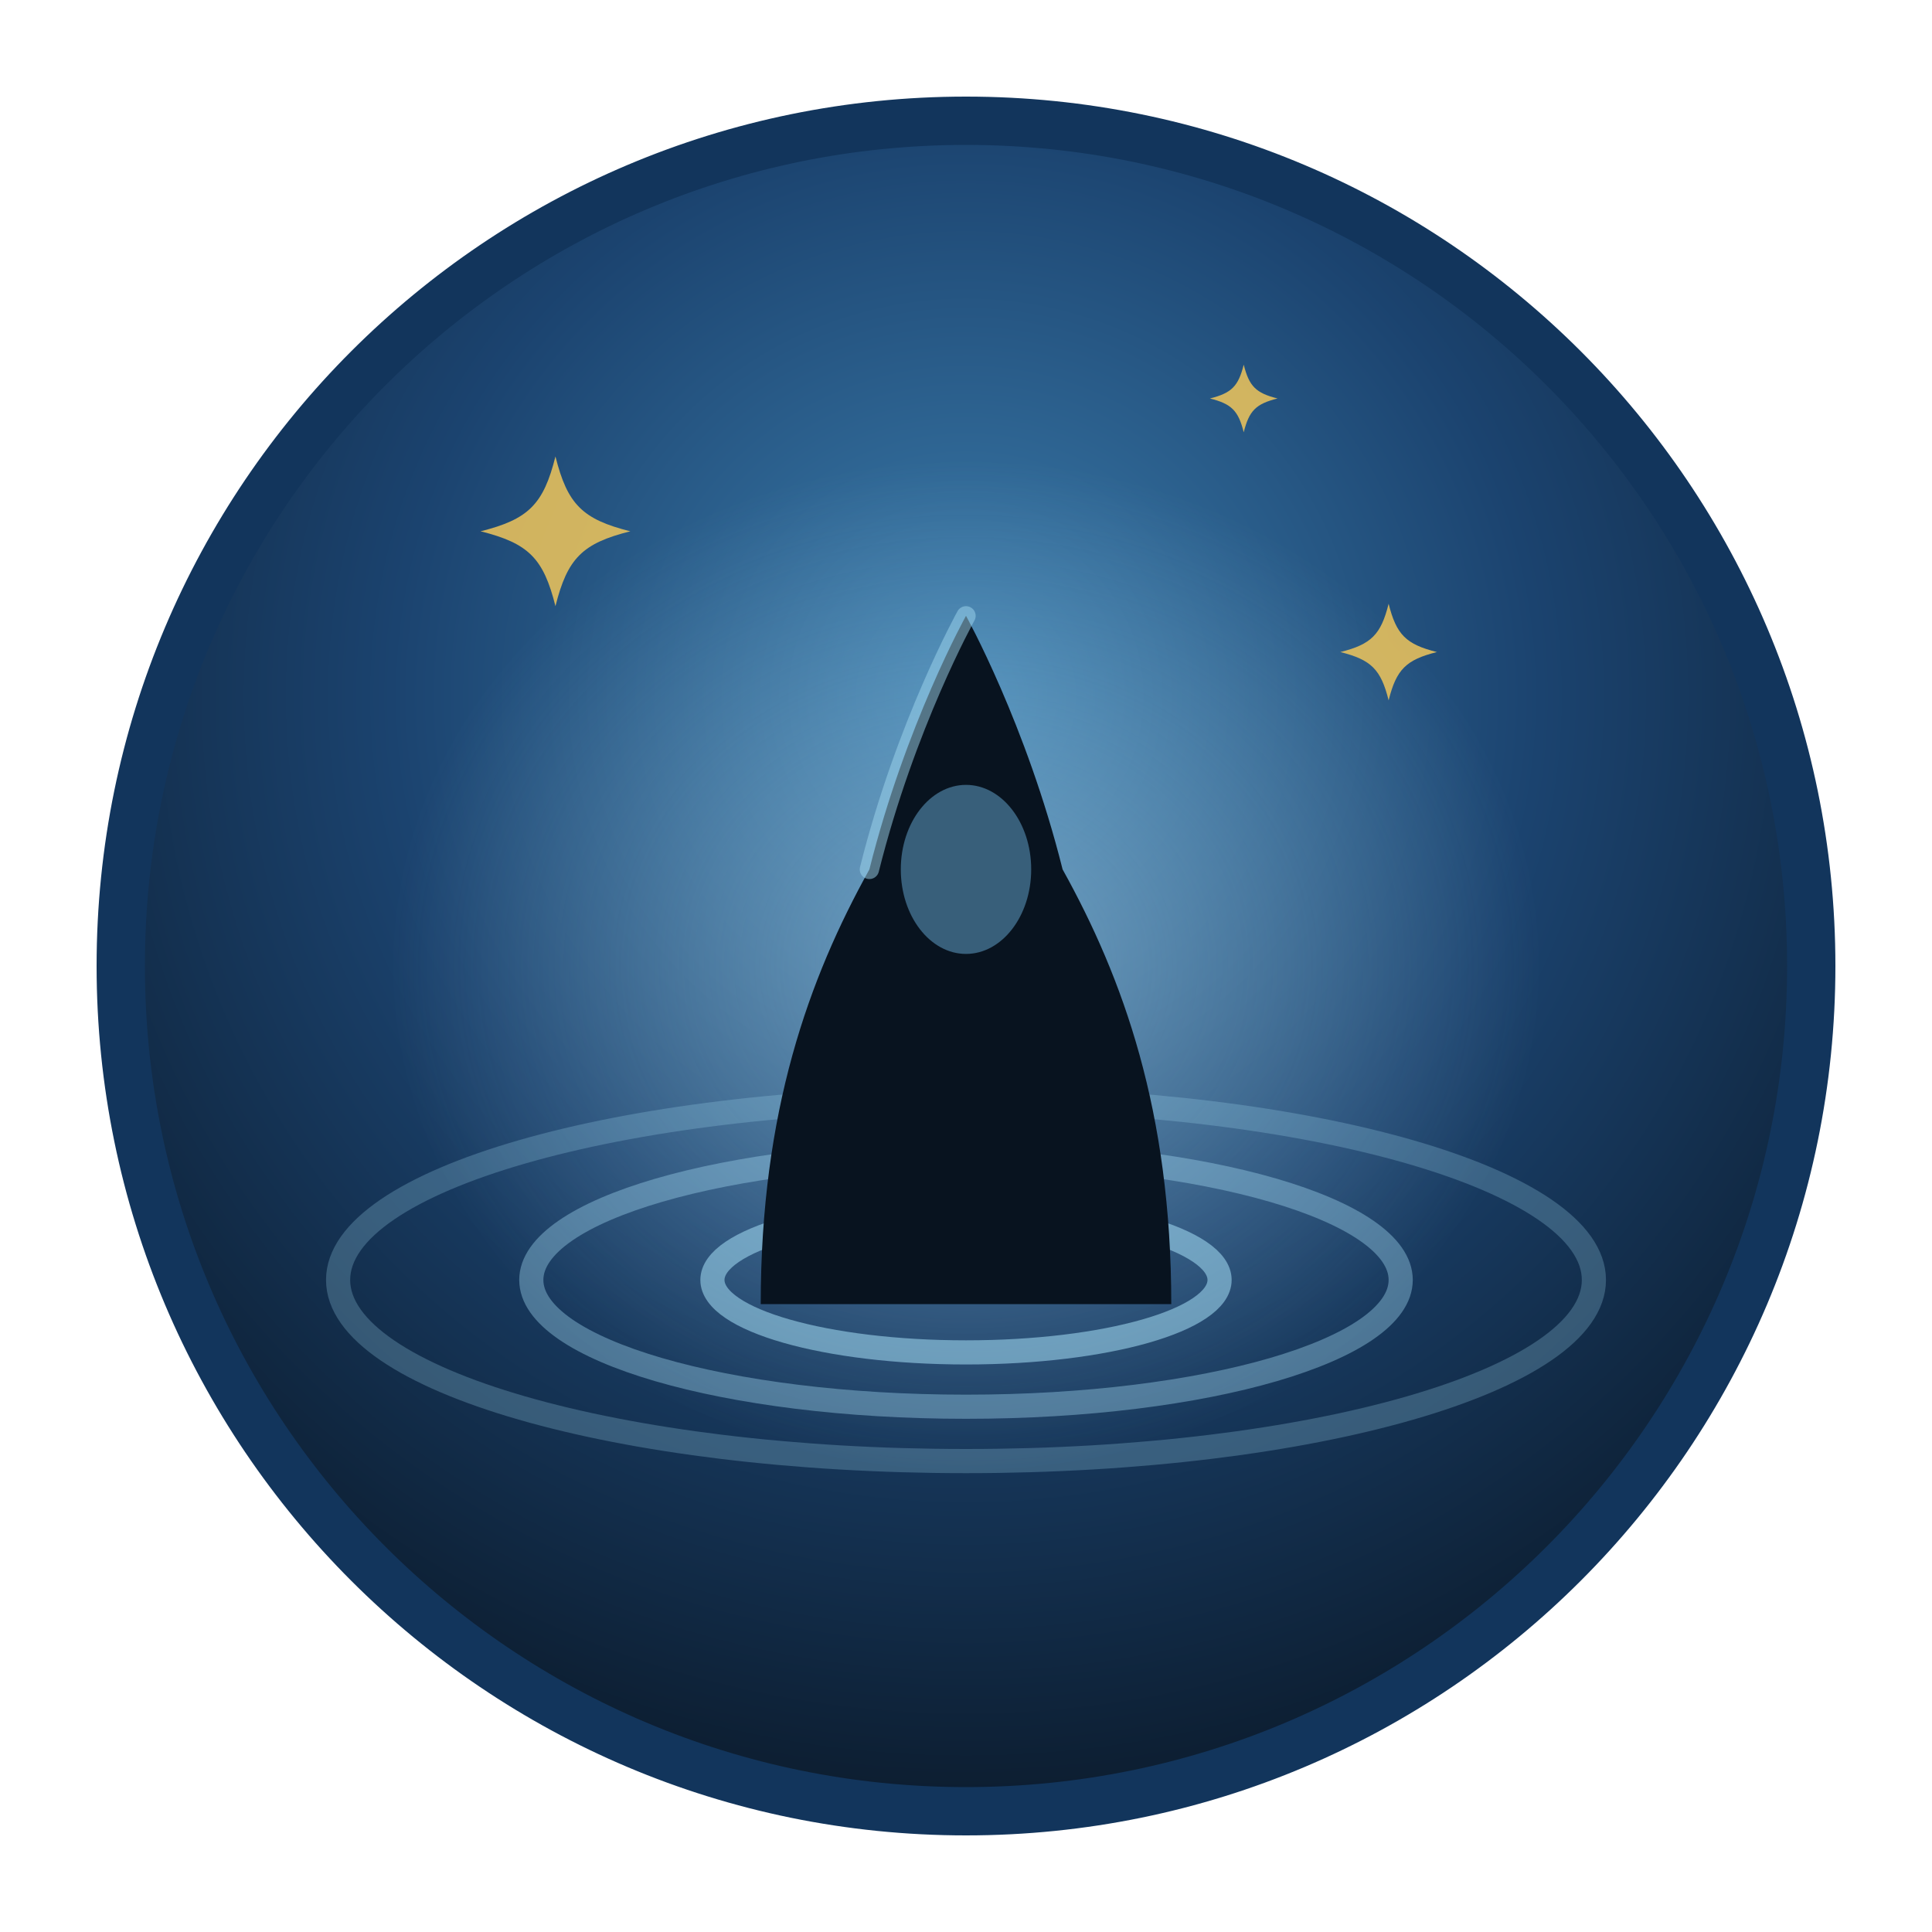
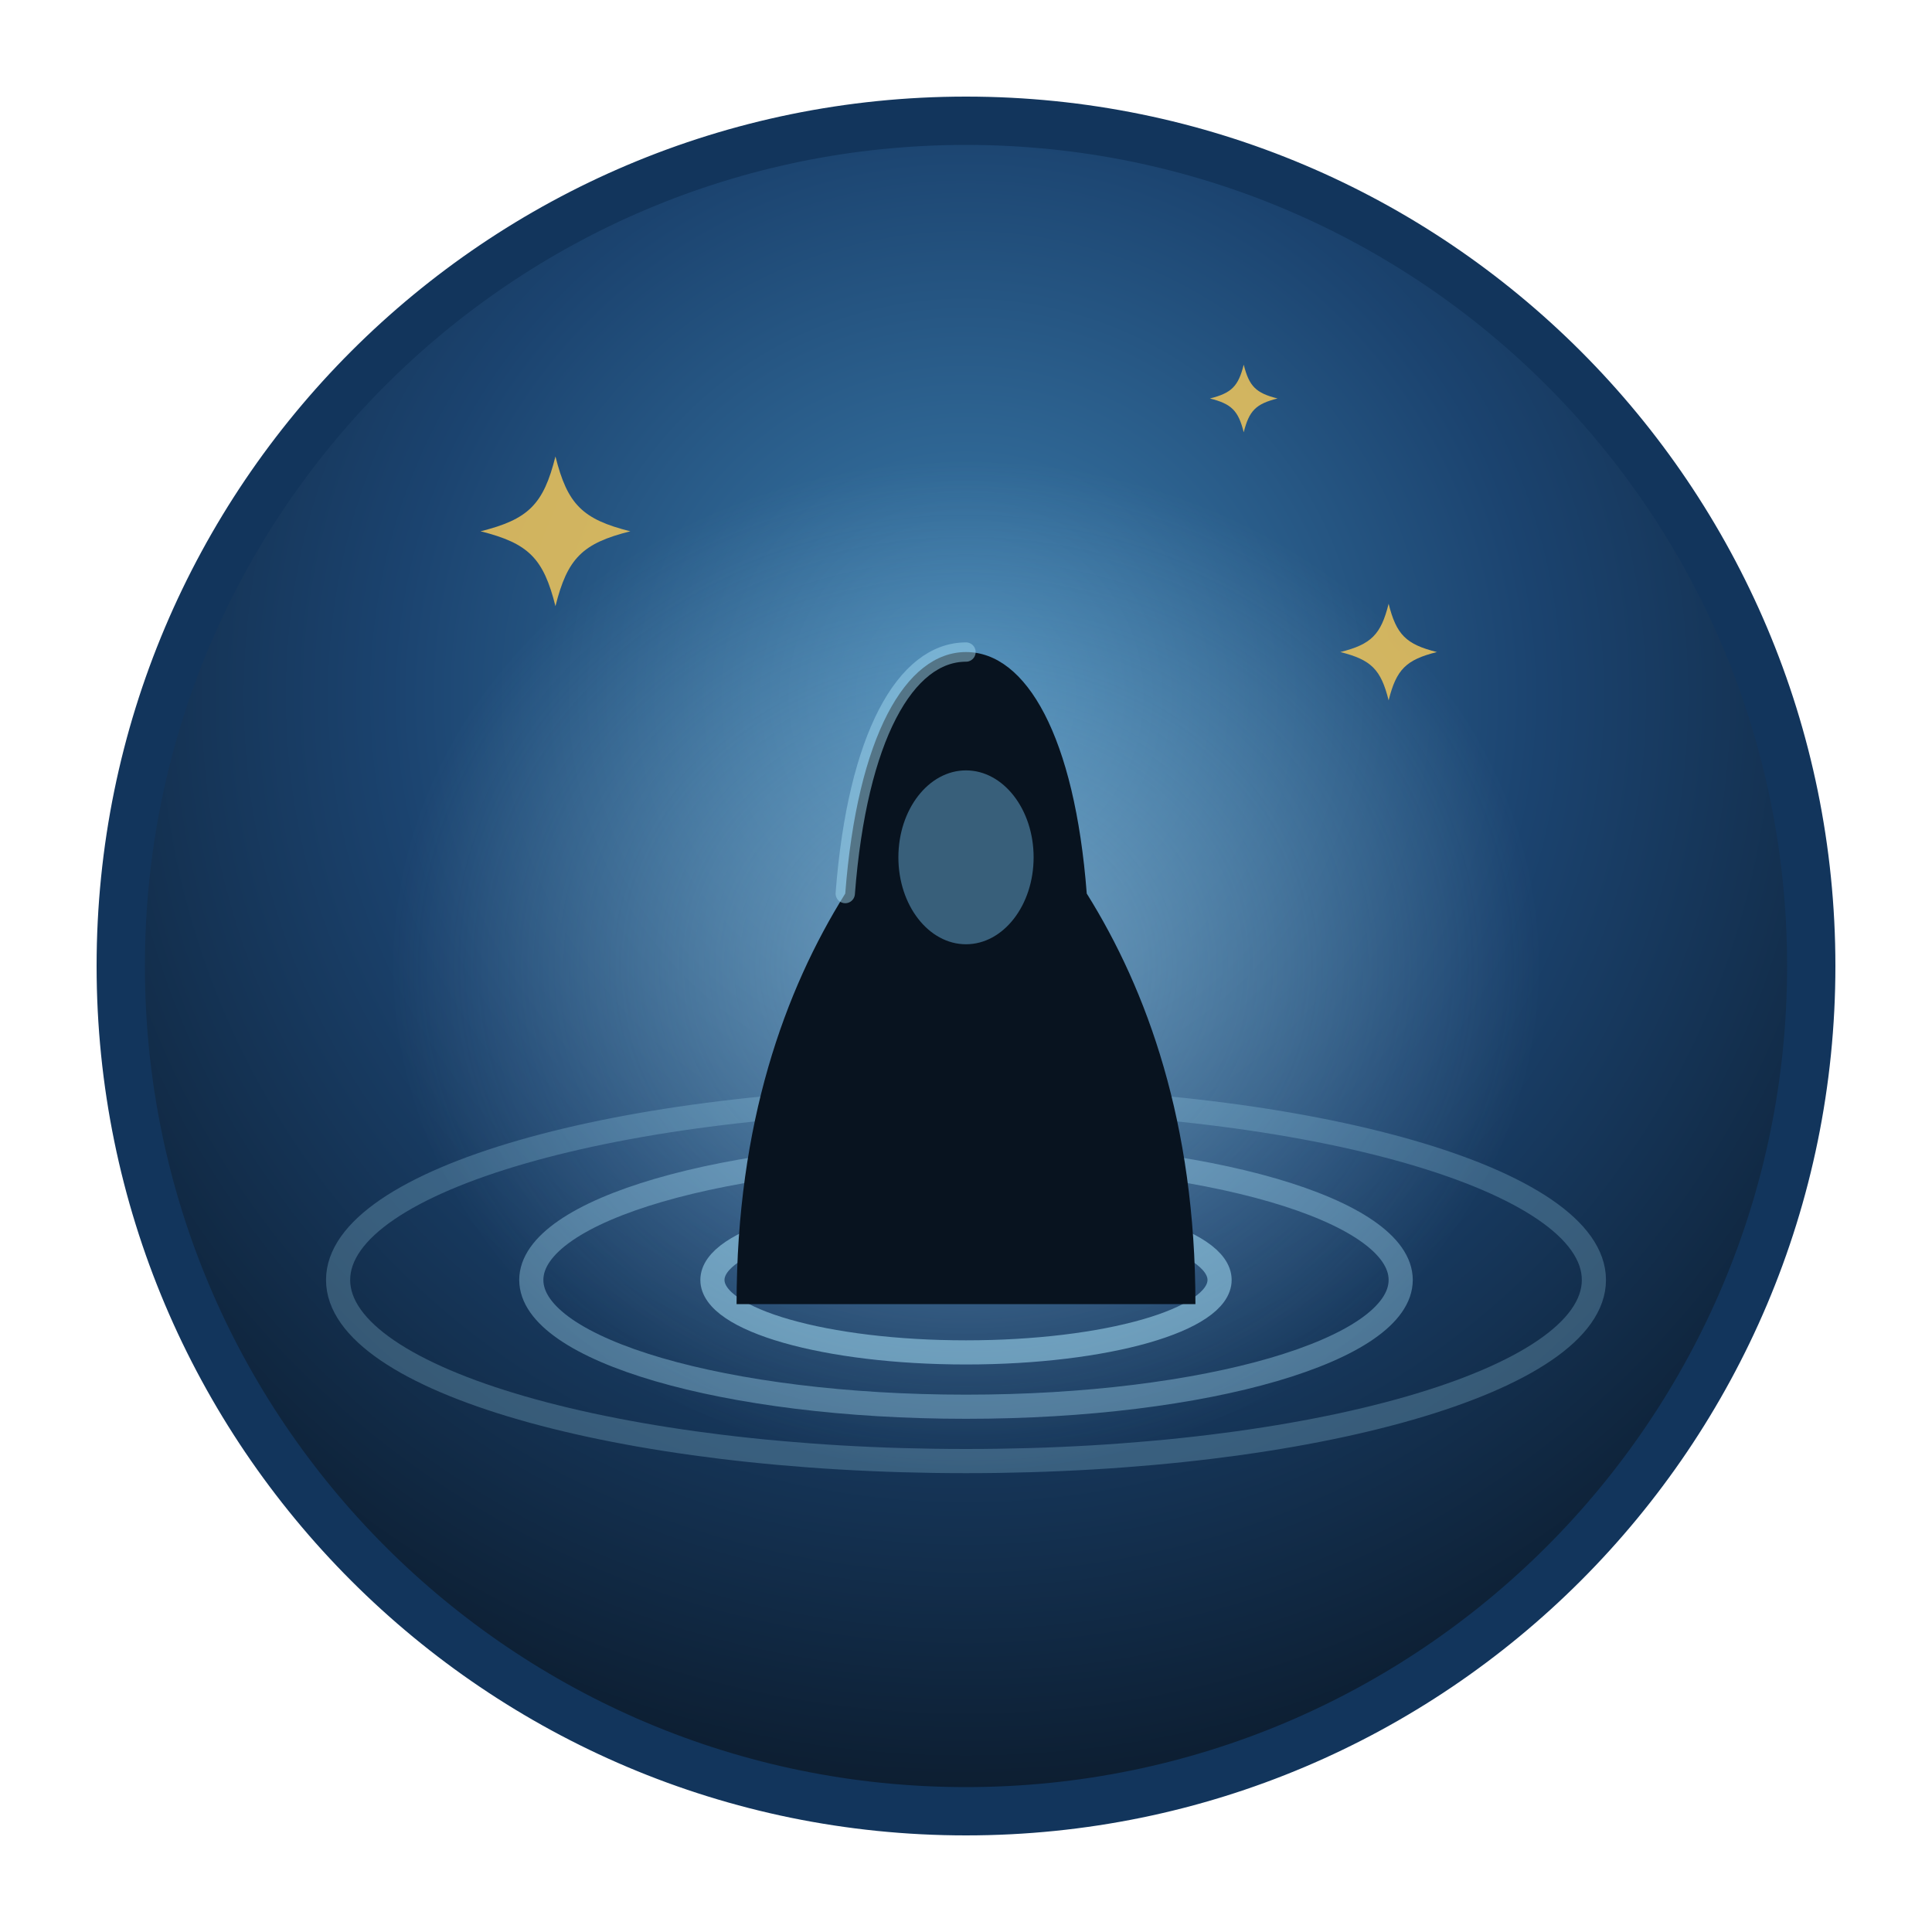
<svg xmlns="http://www.w3.org/2000/svg" viewBox="0 0 160 160" width="160" height="160" role="img" aria-label="Scrying Pool">
  <defs>
    <radialGradient id="spWaterLight" cx="50%" cy="34%" r="74%">
      <stop offset="0%" stop-color="#3d7fae" />
      <stop offset="46%" stop-color="#1b436f" />
      <stop offset="100%" stop-color="#08131f" />
    </radialGradient>
    <radialGradient id="spGlowLight" cx="50%" cy="50%" r="50%">
      <stop offset="0%" stop-color="#bfe6f7" stop-opacity="0.45" />
      <stop offset="100%" stop-color="#bfe6f7" stop-opacity="0" />
    </radialGradient>
  </defs>
  <circle cx="80" cy="80" r="70" fill="url(#spWaterLight)" />
  <ellipse cx="80" cy="80" rx="48" ry="42" fill="url(#spGlowLight)" />
  <g fill="none" stroke="#9fd7f0" stroke-linecap="round">
    <ellipse cx="80" cy="106" rx="52" ry="15" stroke-width="2" opacity="0.26" />
    <ellipse cx="80" cy="106" rx="36" ry="10.5" stroke-width="2" opacity="0.40" />
    <ellipse cx="80" cy="106" rx="21" ry="6" stroke-width="2" opacity="0.58" />
  </g>
-   <path d="M63 108 C63 92 67 81 72 72 C75 60 80 51 80 51 C80 51 85 60 88 72 C93 81 97 92 97 108 Z" fill="#08131f" />
-   <ellipse cx="80" cy="72" rx="5.4" ry="7" fill="#5e9cc4" opacity="0.55" />
-   <path d="M72 72 C75 60 80 51 80 51" fill="none" stroke="#9fd7f0" stroke-width="1.6" stroke-linecap="round" opacity="0.5" />
+   <path d="M61 108 C61 93 65 82 70 74 C71 61 75 54 80 54 C85 54 89 61 90 74 C95 82 99 93 99 108 Z" fill="#08131f" />
+   <ellipse cx="80" cy="71" rx="5.6" ry="7.2" fill="#5e9cc4" opacity="0.55" />
+   <path d="M70 74 C71 61 75 54 80 54" fill="none" stroke="#9fd7f0" stroke-width="1.6" stroke-linecap="round" opacity="0.5" />
  <path d="M14.2 56.1 A70 70 0 0 1 56.1 14.2" fill="none" stroke="#cfeafb" stroke-width="3" stroke-linecap="round" opacity="0.5" />
  <circle cx="80" cy="80" r="70" fill="none" stroke="#12355c" stroke-width="4" />
  <g fill="#f0c65a" opacity="0.85">
    <g transform="translate(46,44) scale(0.62)">
      <path d="M0 -10 C1.6 -3.6 3.6 -1.6 10 0 C3.6 1.6 1.6 3.6 0 10 C-1.6 3.6 -3.6 1.6 -10 0 C-3.6 -1.6 -1.6 -3.6 0 -10 Z" />
    </g>
    <g transform="translate(115,54) scale(0.4)">
      <path d="M0 -10 C1.6 -3.6 3.6 -1.6 10 0 C3.6 1.6 1.6 3.6 0 10 C-1.6 3.6 -3.6 1.6 -10 0 C-3.6 -1.6 -1.6 -3.6 0 -10 Z" />
    </g>
    <g transform="translate(103,33) scale(0.28)">
      <path d="M0 -10 C1.6 -3.6 3.6 -1.6 10 0 C3.6 1.6 1.6 3.6 0 10 C-1.6 3.6 -3.6 1.6 -10 0 C-3.6 -1.6 -1.6 -3.6 0 -10 Z" />
    </g>
  </g>
</svg>
